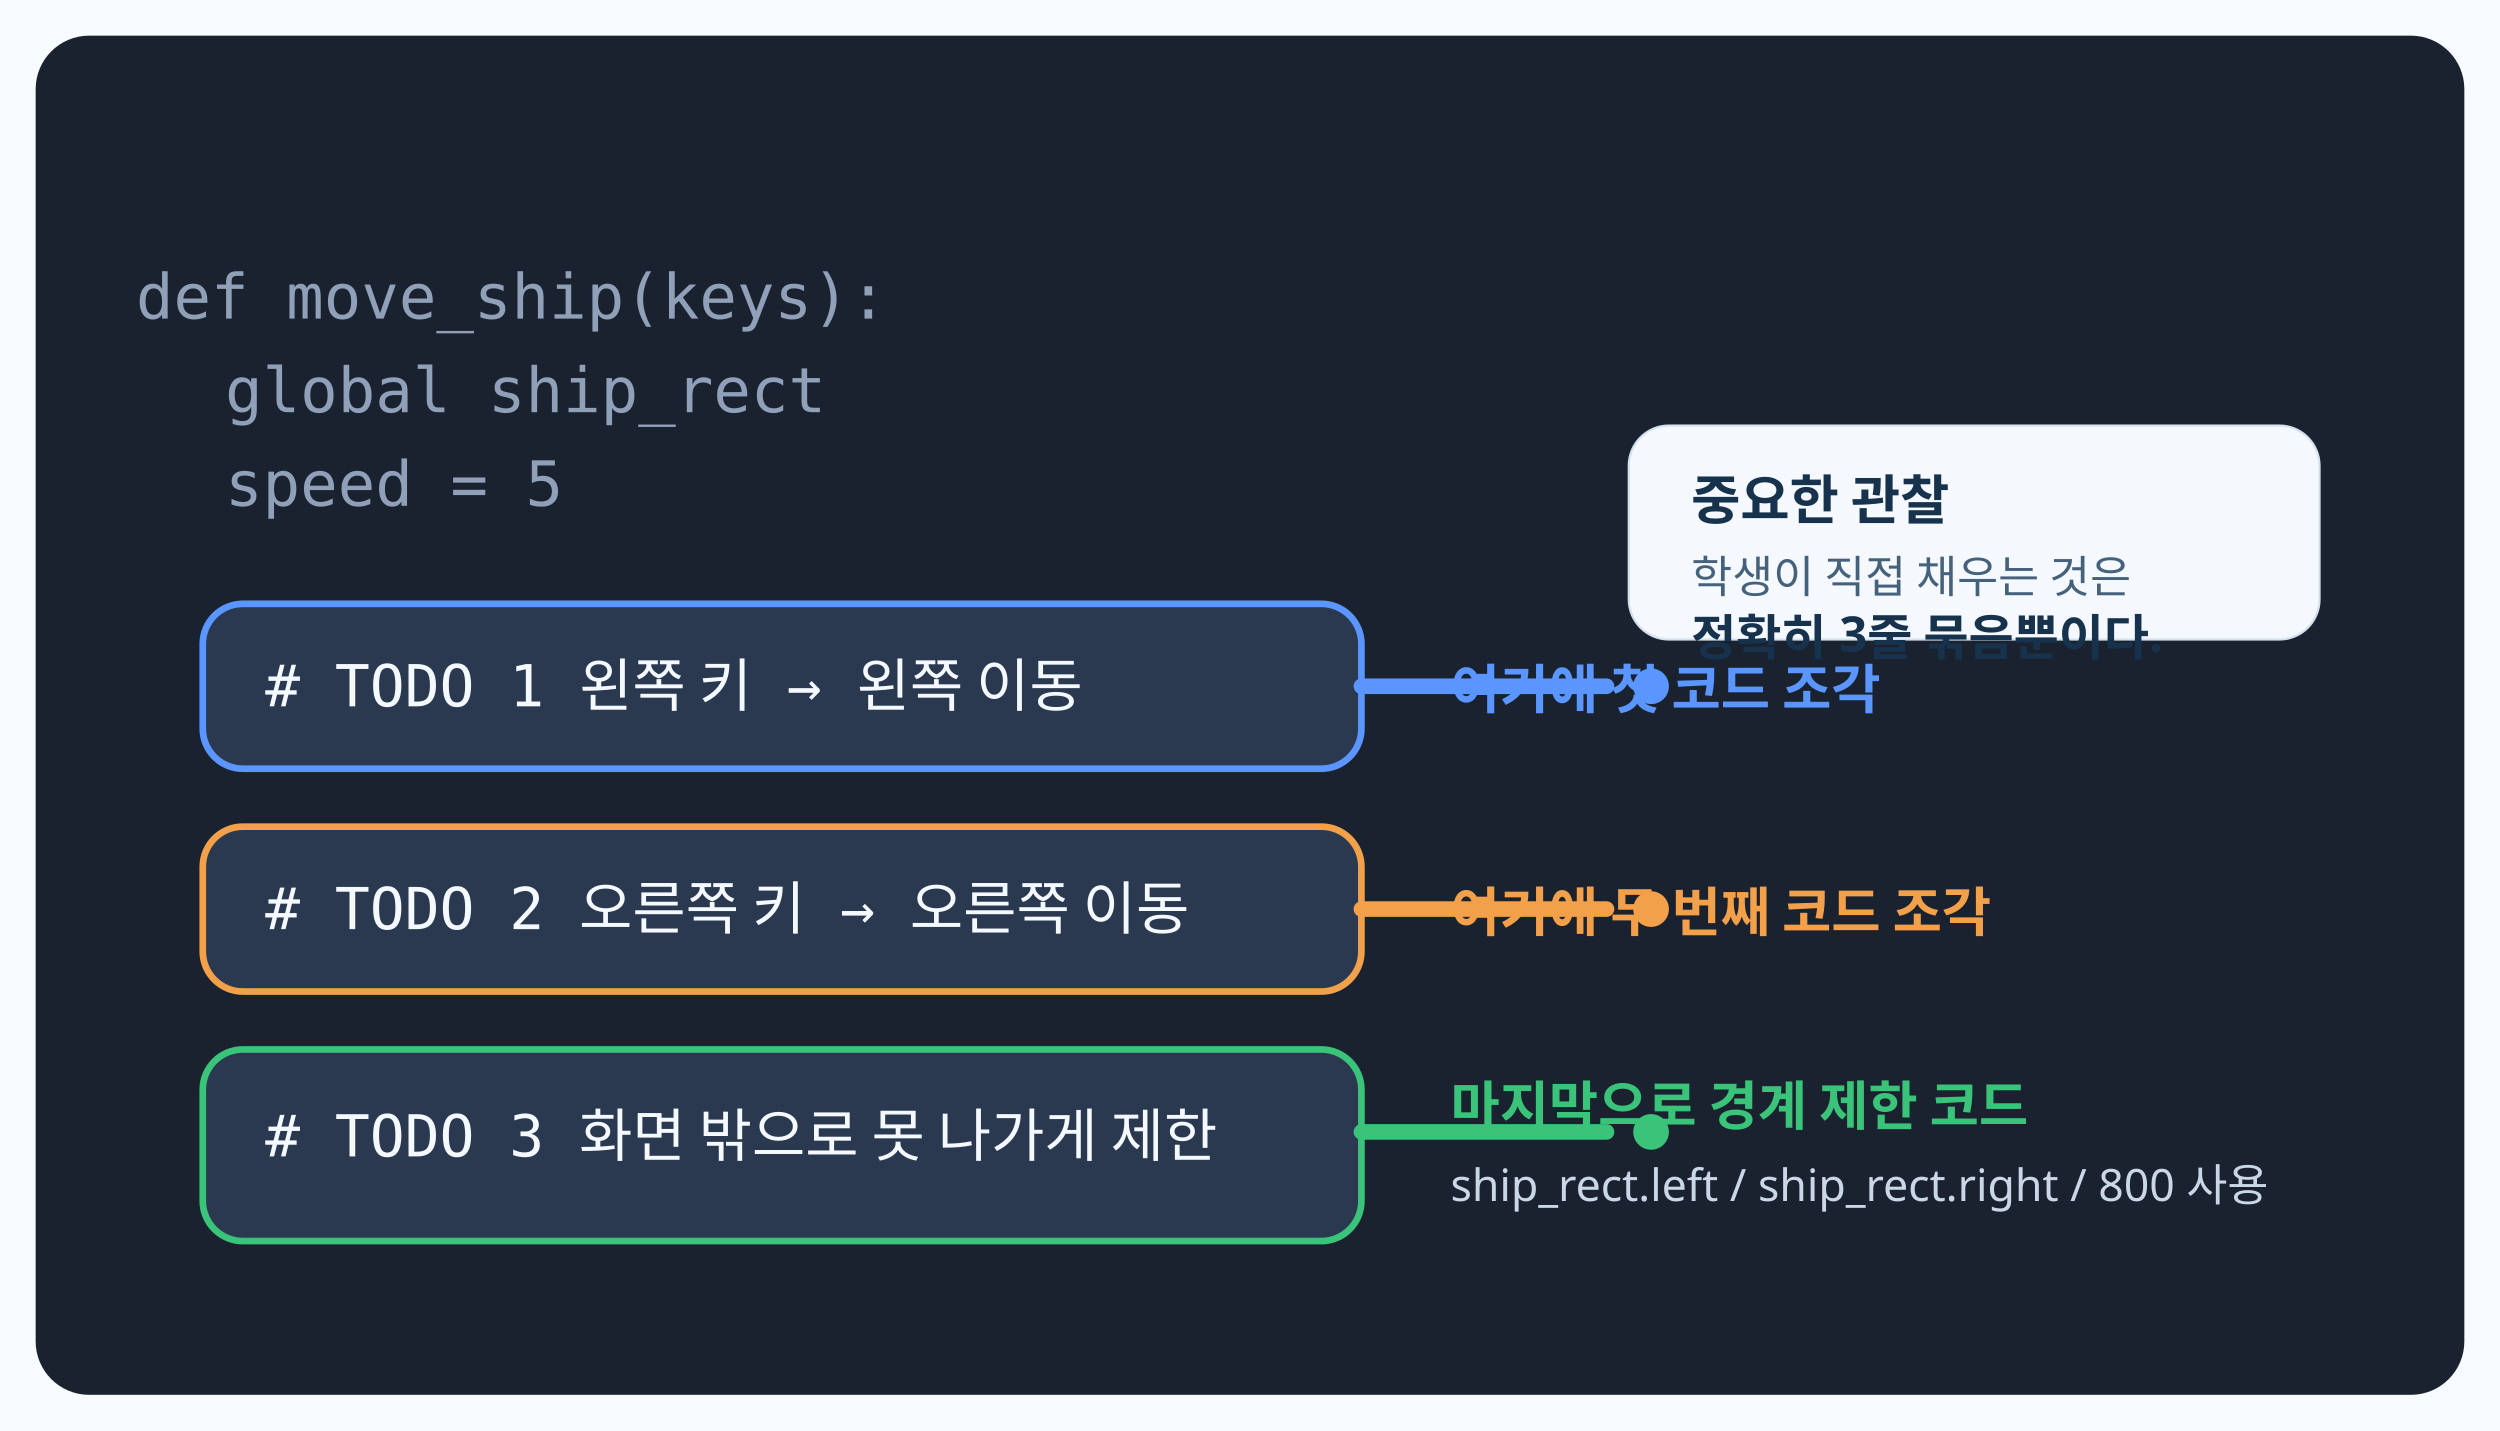
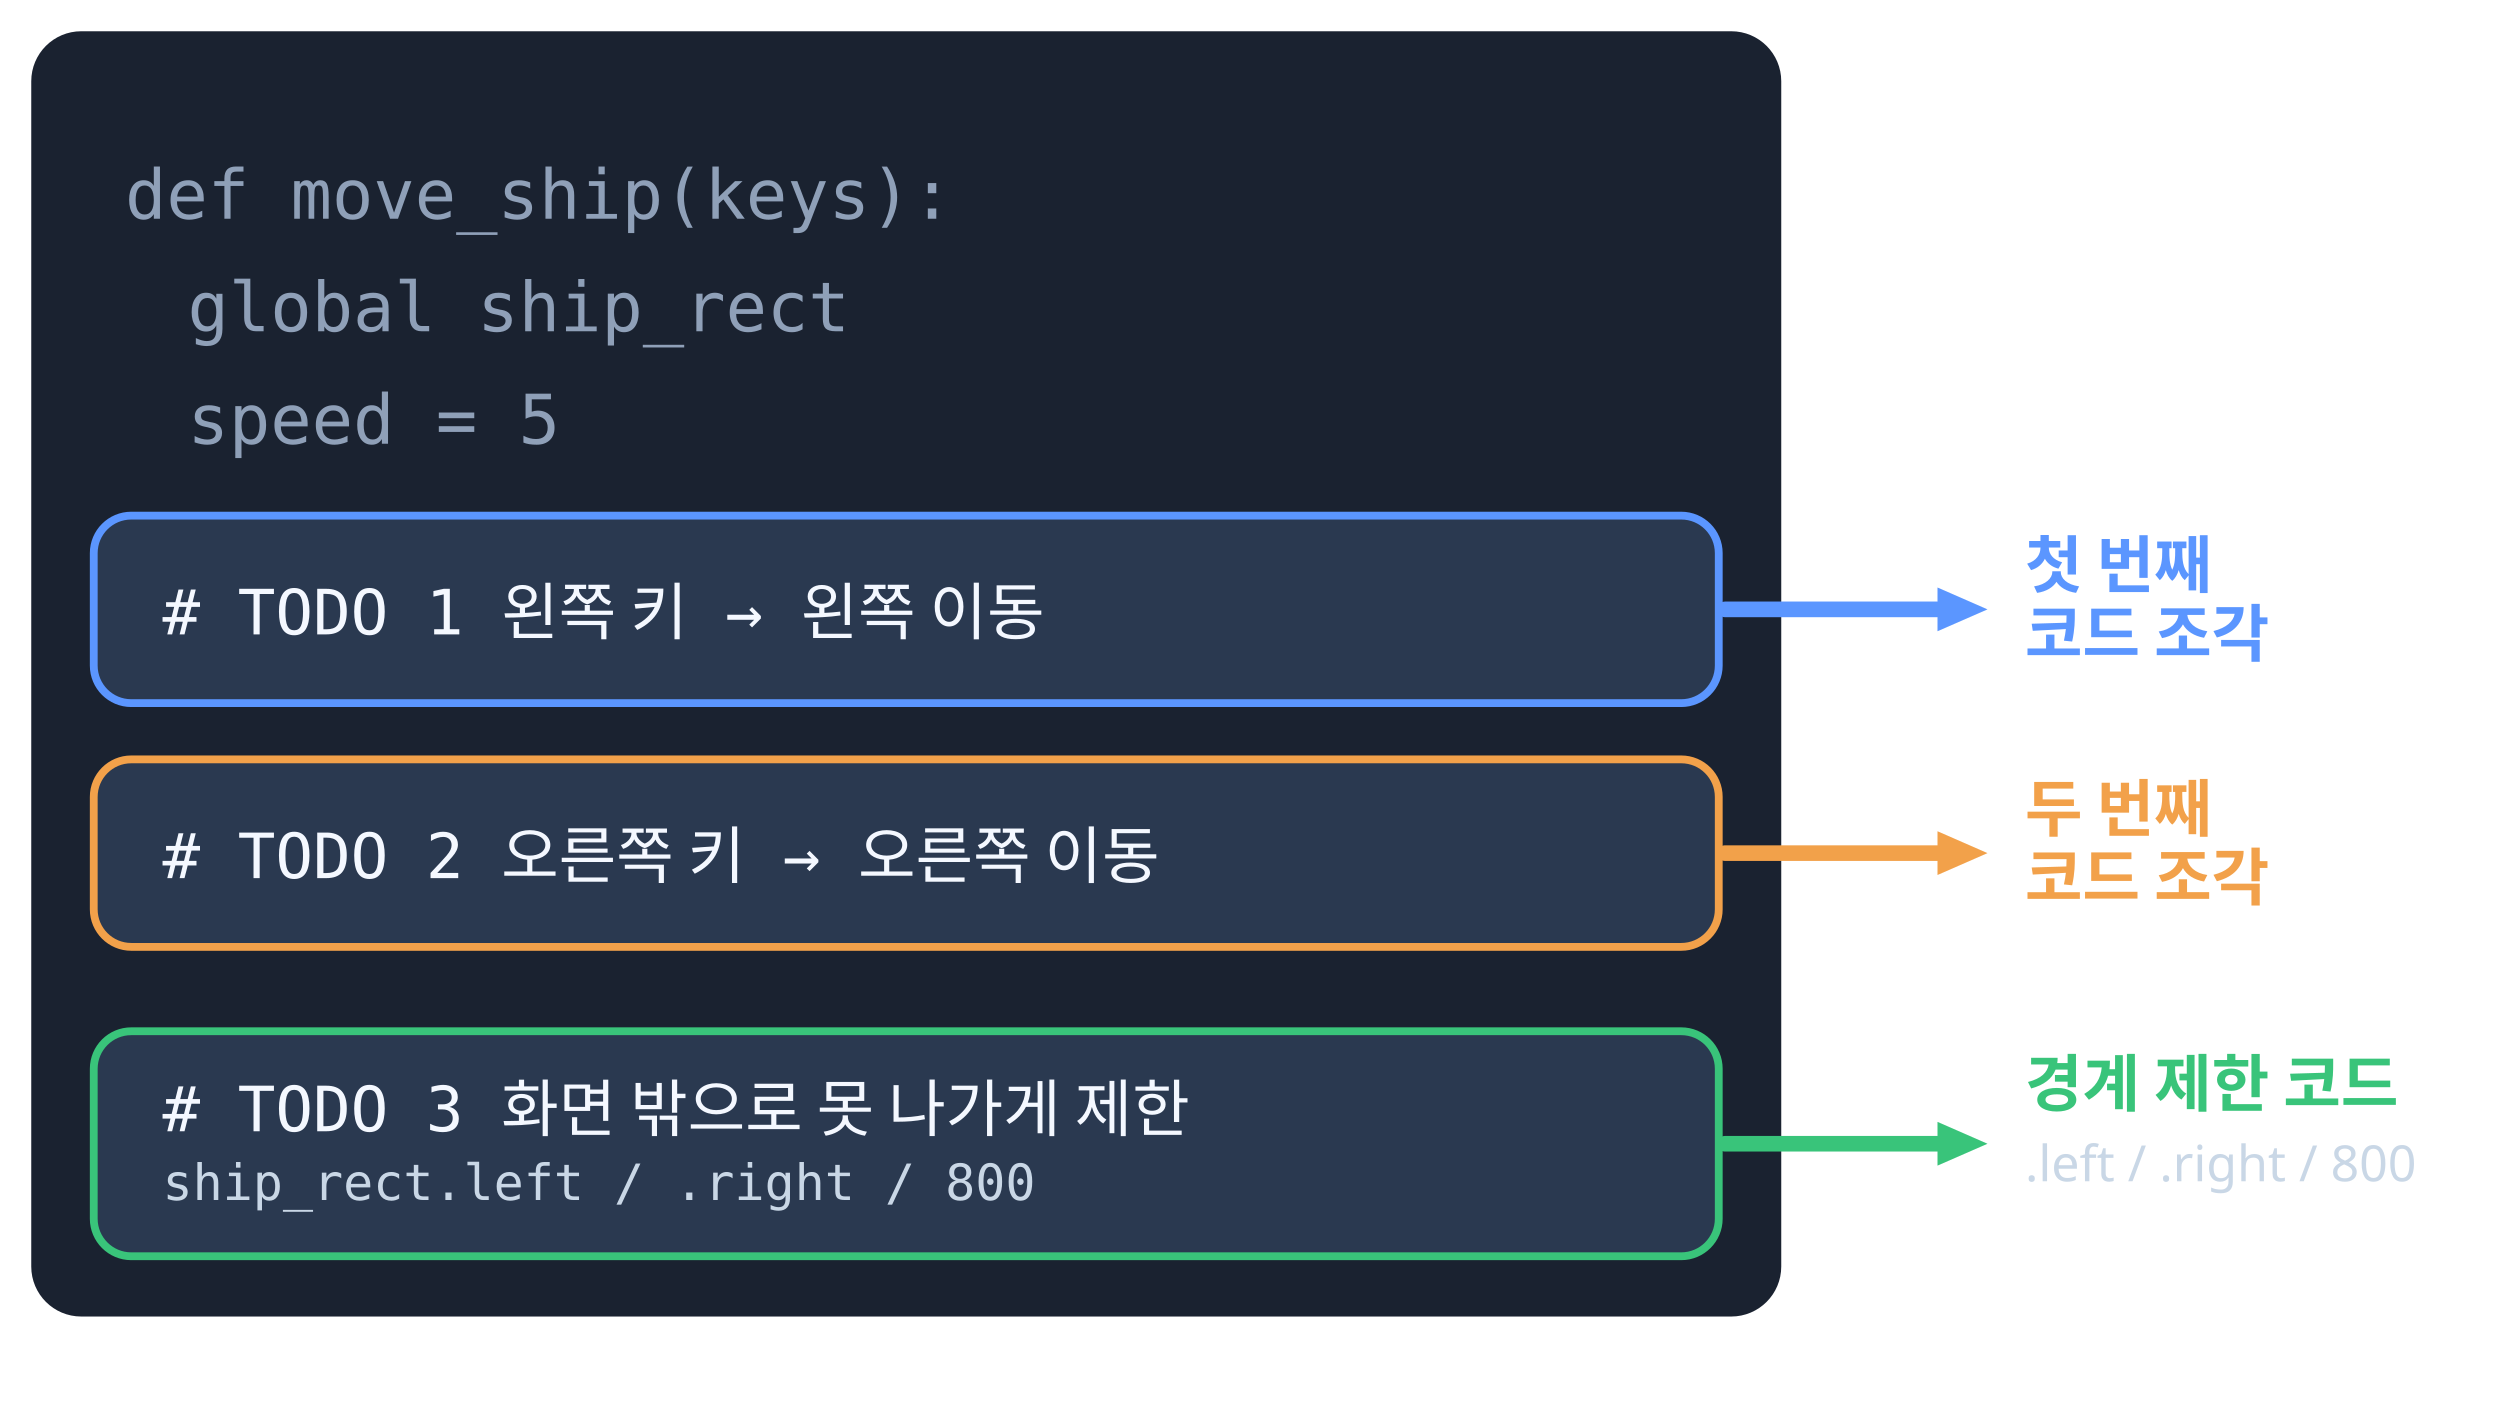
- <svg xmlns="http://www.w3.org/2000/svg" width="1122" height="642" viewBox="39 29 1122 642">
-   <rect width="1200" height="700" rx="32" fill="#F8FBFE" />
-   <rect x="55" y="45" width="1090" height="610" rx="24" fill="#1A2230" />
-   <text x="100" y="172" fill="#8FA0B8" font-size="28" font-family="JetBrains Mono, Consolas, monospace">def move_ship(keys):</text>
-   <text x="140" y="214" fill="#8FA0B8" font-size="28" font-family="JetBrains Mono, Consolas, monospace">global ship_rect</text>
-   <text x="140" y="256" fill="#8FA0B8" font-size="28" font-family="JetBrains Mono, Consolas, monospace">speed = 5</text>
-   <rect x="130" y="300" width="520" height="74" rx="18" fill="#2A3950" stroke="#5B96FF" stroke-width="3" />
-   <text x="158" y="346" fill="#F4F8FF" font-size="26" font-family="JetBrains Mono, Consolas, monospace"># TODO 1  왼쪽 키 → 왼쪽 이동</text>
-   <text x="690" y="347" fill="#5B96FF" font-size="24" font-weight="700" font-family="Pretendard, Noto Sans KR, sans-serif">여기에 첫 코드 조각</text>
-   <rect x="130" y="400" width="520" height="74" rx="18" fill="#2A3950" stroke="#F2A14A" stroke-width="3" />
-   <text x="158" y="446" fill="#F4F8FF" font-size="26" font-family="JetBrains Mono, Consolas, monospace"># TODO 2  오른쪽 키 → 오른쪽 이동</text>
-   <text x="690" y="447" fill="#F2A14A" font-size="24" font-weight="700" font-family="Pretendard, Noto Sans KR, sans-serif">여기에 두 번째 코드 조각</text>
-   <rect x="130" y="500" width="520" height="86" rx="18" fill="#2A3950" stroke="#39C47A" stroke-width="3" />
-   <text x="158" y="548" fill="#F4F8FF" font-size="26" font-family="JetBrains Mono, Consolas, monospace"># TODO 3  화면 밖으로 못 나가게 제한</text>
-   <text x="690" y="534" fill="#39C47A" font-size="24" font-weight="700" font-family="Pretendard, Noto Sans KR, sans-serif">마지막으로 경계 제한 코드</text>
-   <text x="690" y="568" fill="#C9D7E6" font-size="20" font-family="Pretendard, Noto Sans KR, sans-serif">ship_rect.left / ship_rect.right / 800 사용</text>
-   <path d="M650 337 L760 337" stroke="#5B96FF" stroke-width="7" stroke-linecap="round" />
-   <path d="M650 437 L760 437" stroke="#F2A14A" stroke-width="7" stroke-linecap="round" />
-   <path d="M650 537 L760 537" stroke="#39C47A" stroke-width="7" stroke-linecap="round" />
-   <circle cx="780" cy="337" r="8" fill="#5B96FF" />
-   <circle cx="780" cy="437" r="8" fill="#F2A14A" />
-   <circle cx="780" cy="537" r="8" fill="#39C47A" />
-   <rect x="770" y="220" width="310" height="96" rx="18" fill="#F5F9FD" stroke="#D3E2EF" />
-   <text x="798" y="262" fill="#17324D" font-size="24" font-weight="700" font-family="Pretendard, Noto Sans KR, sans-serif">중요한 관찰</text>
-   <text x="798" y="295" fill="#46617B" font-size="20" font-family="Pretendard, Noto Sans KR, sans-serif">학생이 직접 채우는 것은</text>
-   <text x="798" y="323" fill="#17324D" font-size="22" font-weight="700" font-family="Pretendard, Noto Sans KR, sans-serif">정확히 3줄 묶음뿐이다.</text>
+ <svg xmlns="http://www.w3.org/2000/svg" width="800" height="450" viewBox="0 0 800 450" version="1.1" id="svg18">
+   <defs id="defs18" />
+   <rect x="10" y="10" width="560" height="411.29" rx="16" fill="#1a2230" id="rect2" style="stroke-width:0.926" />
+   <text x="40" y="70" fill="#8fa0b8" font-size="22px" font-family="Consolas, monospace" id="text2">def move_ship(keys):</text>
+   <text x="60" y="106" fill="#8fa0b8" font-size="22px" font-family="Consolas, monospace" id="text3">global ship_rect</text>
+   <text x="60" y="142" fill="#8fa0b8" font-size="22px" font-family="Consolas, monospace" id="text4">speed = 5</text>
+   <rect x="30" y="165" width="520" height="60" rx="12" fill="#2a3950" stroke="#5b96ff" stroke-width="2.5" id="rect4" />
+   <text x="52" y="203" fill="#f4f8ff" font-size="20px" font-family="Consolas, monospace" id="text5"># TODO 1 왼쪽 키 → 왼쪽 이동</text>
+   <rect x="30" y="243" width="520" height="60" rx="12" fill="#2a3950" stroke="#f2a14a" stroke-width="2.5" id="rect5" />
+   <text x="52" y="281" fill="#f4f8ff" font-size="20px" font-family="Consolas, monospace" id="text6"># TODO 2 오른쪽 키 → 오른쪽 이동</text>
+   <rect x="30" y="330" width="520" height="72" rx="12" fill="#2a3950" stroke="#39c47a" stroke-width="2.5" id="rect6" />
+   <text x="52" y="362" fill="#f4f8ff" font-size="20px" font-family="Consolas, monospace" id="text7"># TODO 3 화면 밖으로 못 나가게 제한</text>
+   <text x="52" y="384" fill="#c9d7e6" font-size="16px" font-family="Consolas, monospace" id="text8">ship_rect.left / .right / 800</text>
+   <line x1="552" y1="195" x2="620" y2="195" stroke="#5b96ff" stroke-width="5" stroke-linecap="round" id="line8" />
+   <polygon points="620,188 636,195 620,202 " fill="#5b96ff" id="polygon8" />
+   <line x1="552" y1="273" x2="620" y2="273" stroke="#f2a14a" stroke-width="5" stroke-linecap="round" id="line9" />
+   <polygon points="620,266 636,273 620,280 " fill="#f2a14a" id="polygon9" />
+   <line x1="552" y1="366" x2="620" y2="366" stroke="#39c47a" stroke-width="5" stroke-linecap="round" id="line10" />
+   <polygon points="620,359 636,366 620,373 " fill="#39c47a" id="polygon10" />
+   <text x="648" y="188" fill="#5b96ff" font-size="20px" font-weight="700" font-family="'Malgun Gothic', sans-serif" id="text10">첫 번째</text>
+   <text x="648" y="210" fill="#5b96ff" font-size="20px" font-weight="700" font-family="'Malgun Gothic', sans-serif" id="text11">코드 조각</text>
+   <text x="648" y="266" fill="#f2a14a" font-size="20px" font-weight="700" font-family="'Malgun Gothic', sans-serif" id="text12">두 번째</text>
+   <text x="648" y="288" fill="#f2a14a" font-size="20px" font-weight="700" font-family="'Malgun Gothic', sans-serif" id="text13">코드 조각</text>
+   <text x="648" y="354" fill="#39c47a" font-size="20px" font-weight="700" font-family="'Malgun Gothic', sans-serif" id="text14">경계 제한 코드</text>
+   <text x="648" y="378" fill="#c9d7e6" font-size="16px" font-family="'Malgun Gothic', sans-serif" id="text15">.left / .right / 800</text>
</svg>
